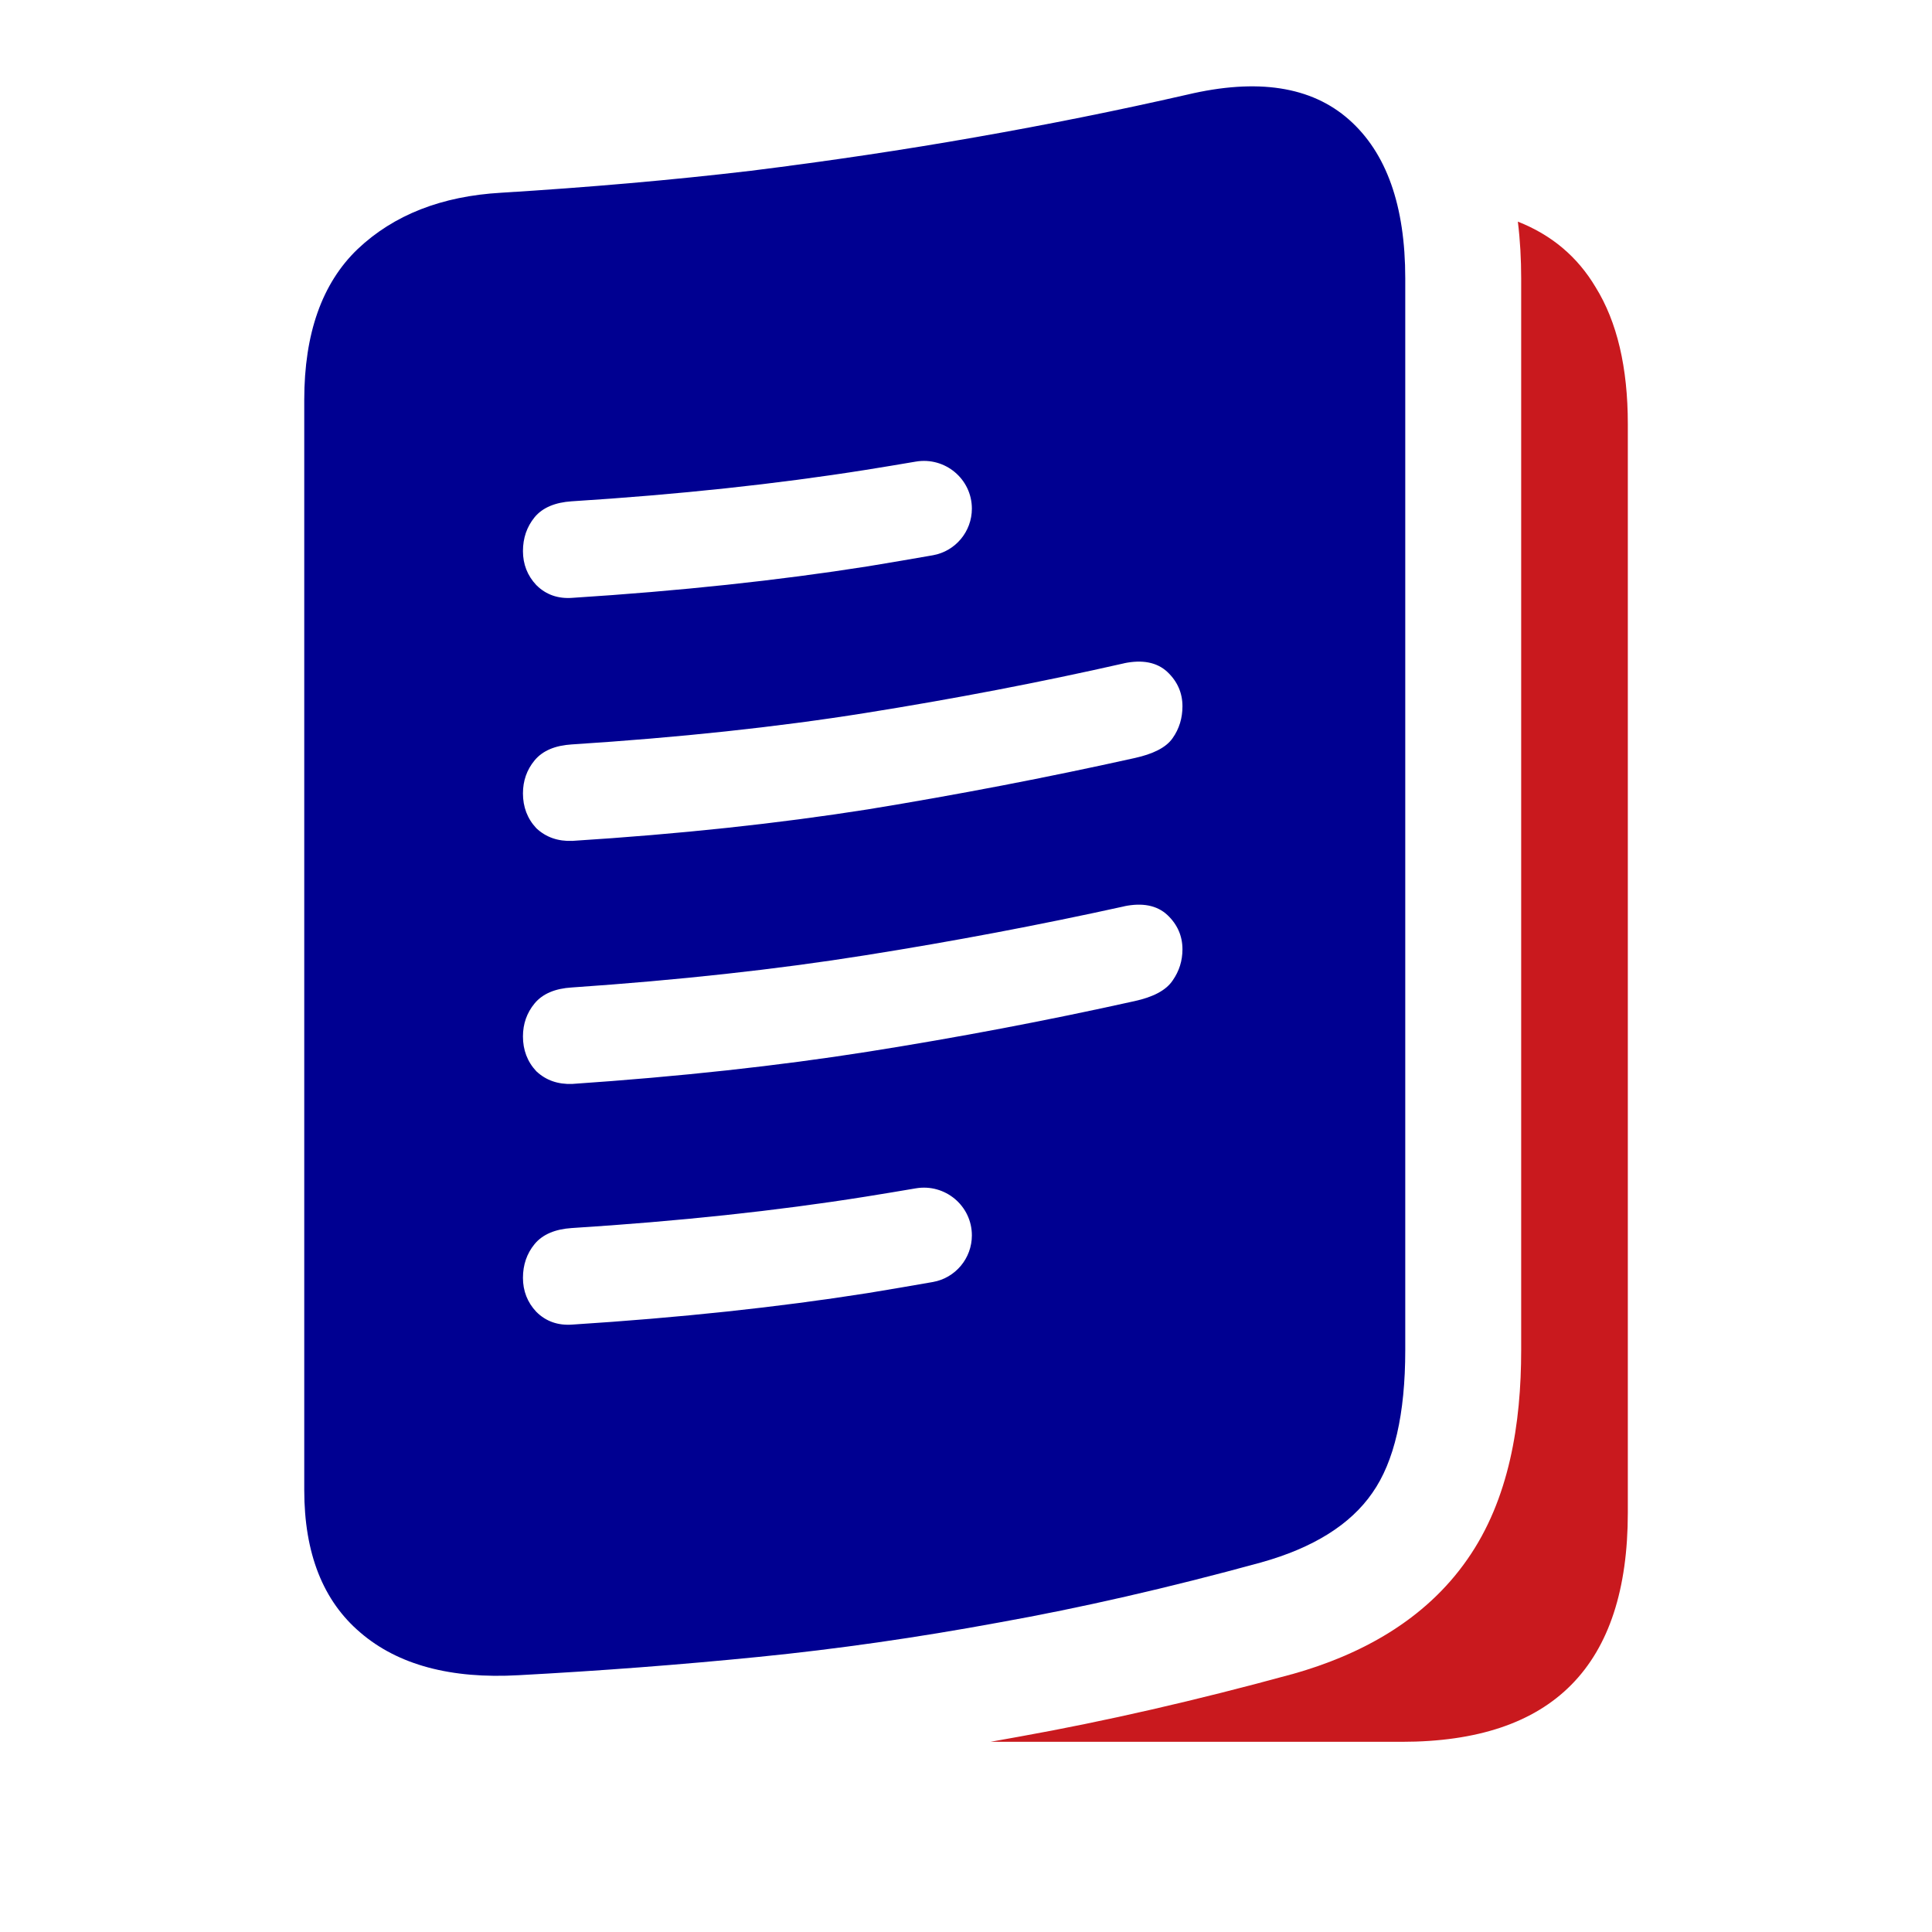
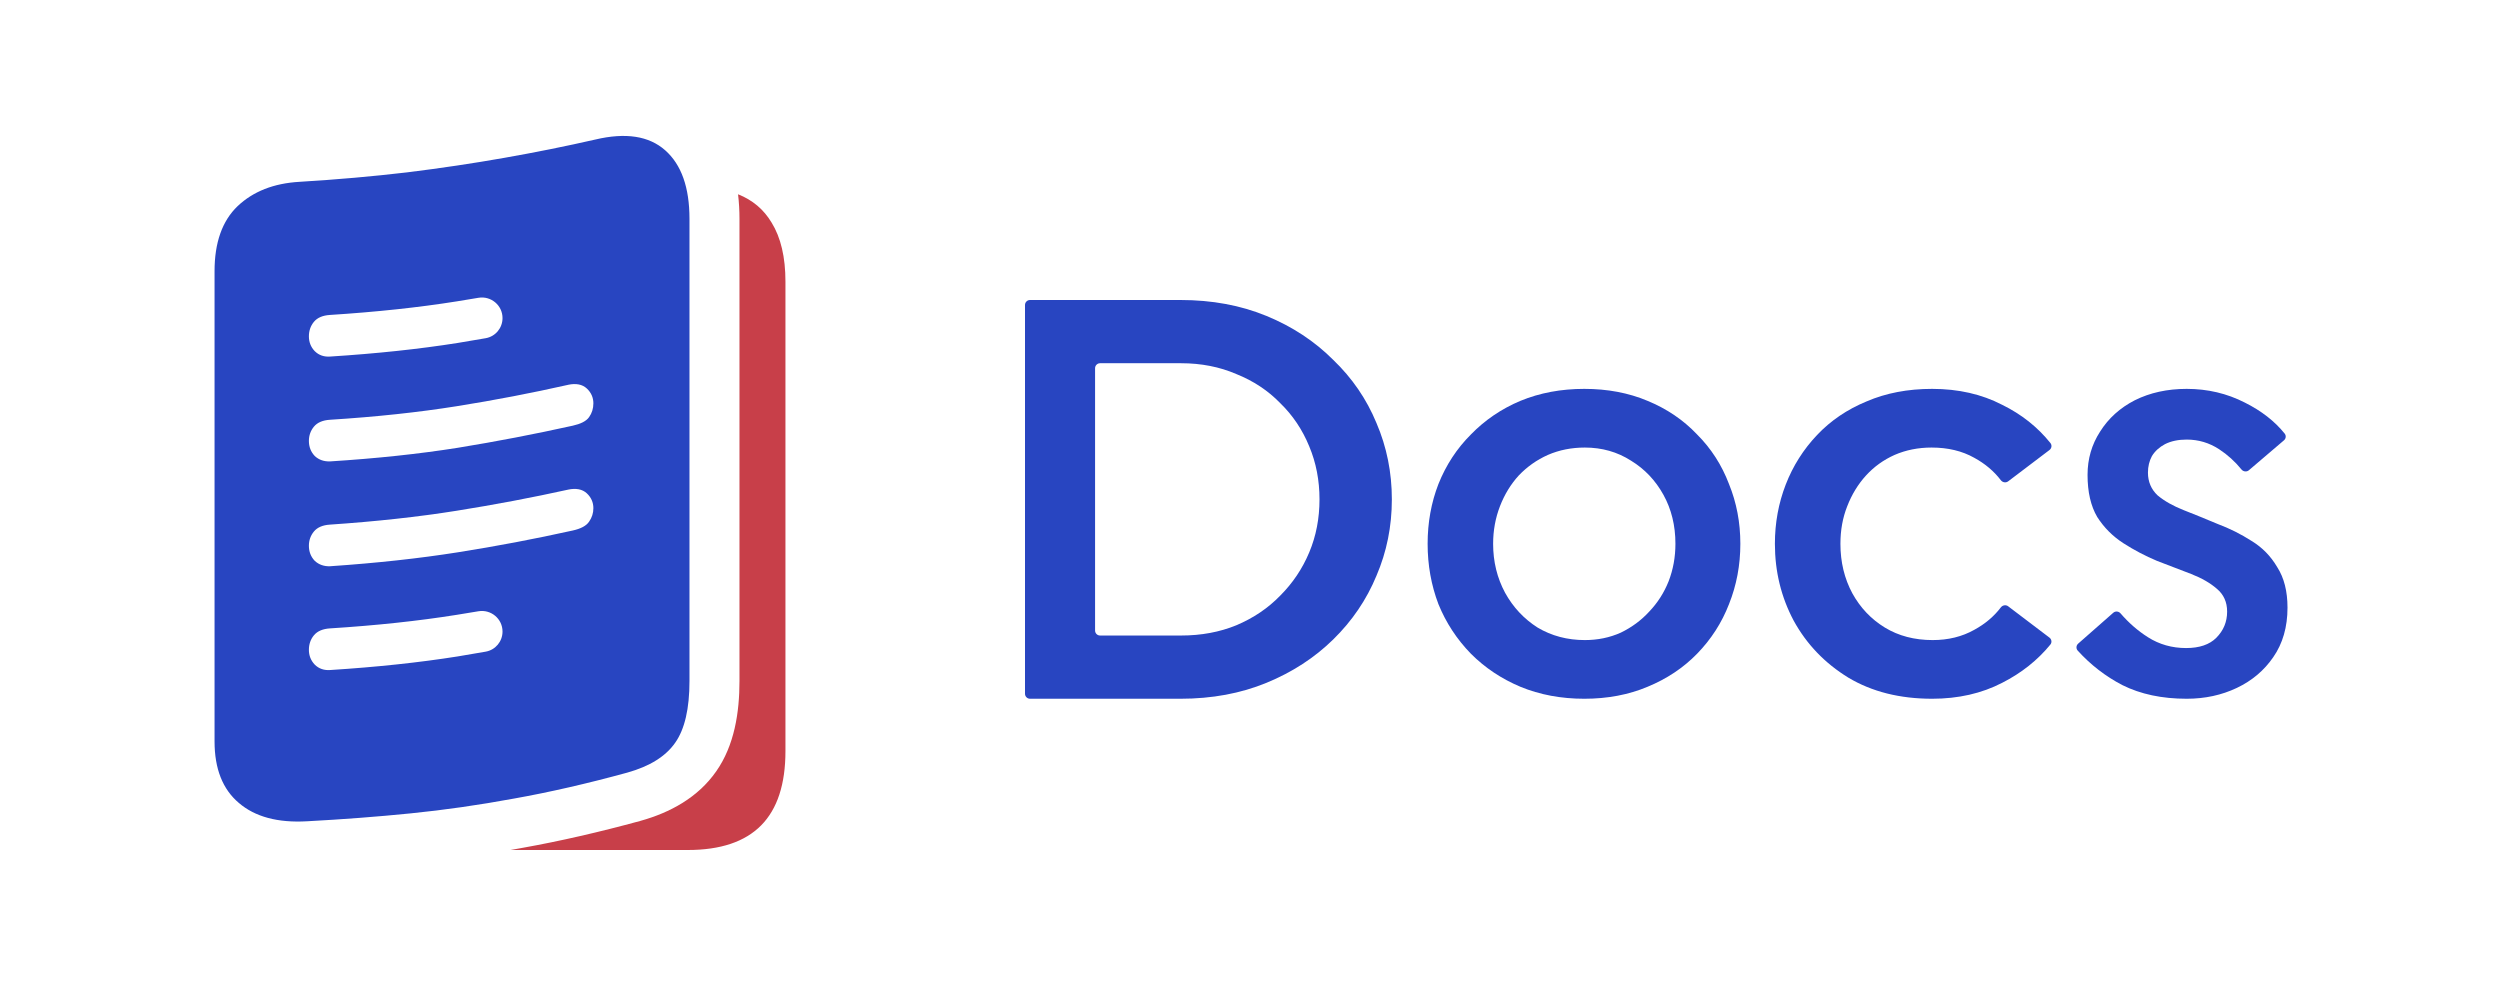
- <svg xmlns="http://www.w3.org/2000/svg" width="25" height="25" viewBox="0 0 25 25" fill="none">
-   <path d="M16.723 21.663C17.599 21.417 18.438 20.969 18.988 20.177C19.531 19.401 19.684 18.418 19.684 17.471V3.602C19.684 3.357 19.671 3.111 19.641 2.868C20.076 3.039 20.412 3.321 20.647 3.716C20.925 4.164 21.064 4.755 21.064 5.487V19.574C21.064 20.565 20.821 21.307 20.334 21.8C19.848 22.293 19.116 22.539 18.137 22.539H12.816C12.942 22.517 13.068 22.494 13.195 22.471C14.305 22.272 15.479 22.003 16.714 21.665L16.723 21.663Z" fill="#C9191E" />
-   <path fill-rule="evenodd" clip-rule="evenodd" d="M3.937 19.28V5.175C3.937 4.316 4.167 3.665 4.628 3.223C5.095 2.781 5.714 2.538 6.485 2.494C7.622 2.424 8.698 2.33 9.715 2.21C10.732 2.083 11.704 1.938 12.633 1.774C13.568 1.61 14.477 1.427 15.361 1.225C16.27 1.01 16.968 1.117 17.455 1.547C17.941 1.976 18.184 2.661 18.184 3.602V17.471C18.184 18.298 18.042 18.914 17.758 19.318C17.474 19.729 16.994 20.029 16.318 20.218C15.118 20.547 13.988 20.805 12.927 20.995C11.866 21.191 10.83 21.339 9.819 21.44C8.809 21.541 7.773 21.62 6.712 21.677C5.834 21.727 5.152 21.544 4.666 21.128C4.18 20.717 3.937 20.101 3.937 19.28ZM7.406 7.736C8.798 7.647 10.072 7.511 11.231 7.328C11.512 7.282 11.792 7.234 12.072 7.185C12.364 7.133 12.576 6.878 12.576 6.582C12.576 6.198 12.229 5.909 11.851 5.973C11.634 6.01 11.417 6.046 11.198 6.081C10.051 6.263 8.784 6.399 7.396 6.487C7.189 6.501 7.023 6.565 6.917 6.694C6.817 6.817 6.767 6.963 6.767 7.131C6.767 7.301 6.825 7.449 6.939 7.57L6.941 7.572C7.065 7.696 7.223 7.75 7.406 7.736ZM7.406 10.881C8.797 10.793 10.072 10.656 11.231 10.473C12.394 10.283 13.545 10.062 14.683 9.809C14.914 9.758 15.087 9.677 15.174 9.551C15.259 9.431 15.301 9.292 15.301 9.139C15.301 8.966 15.235 8.817 15.107 8.696C14.969 8.566 14.776 8.535 14.548 8.582L14.546 8.583C13.462 8.829 12.345 9.043 11.198 9.226C10.051 9.409 8.784 9.544 7.396 9.633C7.189 9.646 7.023 9.711 6.917 9.84C6.817 9.961 6.767 10.104 6.767 10.266C6.767 10.442 6.824 10.593 6.939 10.716L6.942 10.719C7.066 10.835 7.222 10.888 7.404 10.881L7.406 10.881ZM7.406 14.026C8.798 13.931 10.072 13.792 11.231 13.609C12.394 13.425 13.545 13.207 14.683 12.954C14.915 12.903 15.088 12.818 15.175 12.686C15.259 12.566 15.301 12.431 15.301 12.284C15.301 12.111 15.235 11.962 15.107 11.841C14.969 11.711 14.776 11.68 14.548 11.727L14.547 11.728C13.462 11.967 12.346 12.179 11.198 12.361C10.051 12.544 8.784 12.683 7.396 12.778C7.189 12.791 7.023 12.856 6.917 12.985C6.817 13.106 6.767 13.249 6.767 13.411C6.767 13.587 6.824 13.738 6.939 13.861L6.942 13.864C7.066 13.98 7.222 14.033 7.404 14.026L7.406 14.026ZM11.231 16.732C10.072 16.915 8.798 17.051 7.407 17.14C7.223 17.154 7.065 17.1 6.941 16.976L6.939 16.974C6.825 16.853 6.767 16.705 6.767 16.535C6.767 16.367 6.817 16.221 6.917 16.099C7.023 15.97 7.189 15.905 7.396 15.891C8.784 15.803 10.051 15.668 11.198 15.485C11.417 15.45 11.634 15.414 11.851 15.377C12.229 15.313 12.576 15.602 12.576 15.986C12.576 16.282 12.364 16.537 12.072 16.589C11.792 16.638 11.512 16.686 11.231 16.732Z" fill="#000091" />
+ <svg xmlns="http://www.w3.org/2000/svg" width="100" height="40" viewBox="0 0 100 40" fill="none">
+   <path d="M25.631 32.831C26.798 32.504 27.917 31.906 28.651 30.85C29.375 29.816 29.579 28.505 29.579 27.242V8.751C29.579 8.424 29.561 8.096 29.522 7.771C30.102 8 30.549 8.377 30.863 8.902C31.233 9.5 31.418 10.288 31.418 11.264V30.046C31.418 31.368 31.094 32.358 30.446 33.015C29.797 33.671 28.821 34 27.515 34H20.421C20.589 33.97 20.757 33.94 20.926 33.909C22.407 33.644 23.971 33.285 25.619 32.835L25.631 32.831Z" fill="#C83F49" />
+   <path fill-rule="evenodd" clip-rule="evenodd" d="M8.582 29.655V10.848C8.582 9.703 8.889 8.835 9.504 8.246C10.127 7.656 10.952 7.332 11.98 7.273C13.495 7.181 14.931 7.054 16.287 6.894C17.642 6.726 18.939 6.532 20.177 6.313C21.423 6.094 22.636 5.85 23.815 5.581C25.027 5.294 25.958 5.438 26.606 6.01C27.255 6.583 27.579 7.496 27.579 8.751V27.242C27.579 28.346 27.389 29.167 27.01 29.706C26.631 30.253 25.991 30.653 25.09 30.905C23.491 31.343 21.983 31.689 20.569 31.941C19.154 32.202 17.773 32.4 16.426 32.535C15.079 32.67 13.697 32.775 12.283 32.851C11.112 32.918 10.203 32.674 9.555 32.118C8.906 31.571 8.582 30.75 8.582 29.655ZM13.209 14.262C15.063 14.144 16.763 13.963 18.308 13.718C18.682 13.657 19.056 13.594 19.429 13.528C19.819 13.459 20.101 13.119 20.101 12.723C20.101 12.211 19.638 11.826 19.135 11.912C18.846 11.961 18.555 12.009 18.264 12.056C16.735 12.299 15.045 12.48 13.195 12.598C12.918 12.616 12.698 12.702 12.556 12.874C12.422 13.037 12.356 13.232 12.356 13.455C12.356 13.682 12.433 13.88 12.586 14.042L12.588 14.044C12.753 14.21 12.964 14.281 13.209 14.262ZM13.208 18.456C15.063 18.338 16.763 18.157 18.308 17.912C19.859 17.659 21.394 17.364 22.911 17.027C23.219 16.958 23.45 16.85 23.565 16.683C23.679 16.522 23.735 16.338 23.735 16.133C23.735 15.903 23.647 15.704 23.476 15.543C23.292 15.369 23.035 15.328 22.73 15.391L22.729 15.392C21.282 15.719 19.794 16.005 18.264 16.249C16.735 16.493 15.045 16.674 13.195 16.791C12.918 16.809 12.698 16.895 12.556 17.067C12.423 17.229 12.356 17.421 12.356 17.636C12.356 17.87 12.432 18.072 12.586 18.235L12.59 18.24C12.755 18.395 12.963 18.465 13.206 18.456L13.208 18.456ZM13.209 22.649C15.063 22.523 16.763 22.337 18.308 22.093C19.859 21.848 21.393 21.557 22.911 21.22C23.22 21.151 23.451 21.039 23.566 20.863C23.678 20.703 23.735 20.523 23.735 20.327C23.735 20.096 23.647 19.897 23.476 19.736C23.292 19.562 23.035 19.522 22.73 19.584L22.729 19.585C21.283 19.904 19.794 20.186 18.264 20.43C16.735 20.674 15.045 20.859 13.195 20.985C12.918 21.003 12.698 21.089 12.556 21.261C12.423 21.423 12.356 21.614 12.356 21.83C12.356 22.064 12.432 22.266 12.586 22.429L12.59 22.433C12.755 22.588 12.963 22.659 13.206 22.65L13.209 22.649ZM18.308 26.257C16.763 26.502 15.063 26.683 13.209 26.801C12.964 26.82 12.753 26.748 12.588 26.583L12.586 26.581C12.433 26.418 12.356 26.221 12.356 25.994C12.356 25.771 12.422 25.575 12.556 25.413C12.698 25.241 12.918 25.154 13.195 25.136C15.045 25.019 16.735 24.838 18.264 24.594C18.555 24.548 18.846 24.5 19.135 24.451C19.638 24.365 20.101 24.75 20.101 25.262C20.101 25.657 19.819 25.997 19.429 26.066C19.056 26.132 18.682 26.196 18.308 26.257Z" fill="#2845C1" />
+   <path d="M41.2 27.95C41.09 27.95 41 27.86 41 27.75V12.2C41 12.089 41.09 12 41.2 12H47.221C48.481 12 49.628 12.213 50.661 12.638C51.694 13.063 52.583 13.648 53.327 14.393C54.087 15.122 54.664 15.965 55.059 16.922C55.469 17.879 55.674 18.896 55.674 19.975C55.674 21.053 55.469 22.071 55.059 23.028C54.664 23.985 54.087 24.836 53.327 25.58C52.583 26.309 51.694 26.887 50.661 27.312C49.628 27.737 48.481 27.95 47.221 27.95H41.2ZM47.243 14.529H44.003C43.892 14.529 43.803 14.619 43.803 14.729V25.221C43.803 25.331 43.892 25.421 44.003 25.421H47.243C48.048 25.421 48.785 25.284 49.453 25.011C50.137 24.722 50.722 24.327 51.208 23.826C51.709 23.325 52.097 22.747 52.37 22.094C52.644 21.441 52.78 20.735 52.78 19.975C52.78 19.215 52.644 18.509 52.37 17.856C52.097 17.188 51.709 16.61 51.208 16.124C50.722 15.623 50.137 15.236 49.453 14.962C48.785 14.674 48.048 14.529 47.243 14.529Z" fill="#2845C1" />
+   <path d="M63.394 25.603C63.91 25.603 64.389 25.504 64.829 25.307C65.27 25.094 65.65 24.813 65.969 24.464C66.303 24.114 66.561 23.712 66.743 23.256C66.926 22.785 67.017 22.284 67.017 21.752C67.017 21.023 66.857 20.37 66.538 19.793C66.219 19.215 65.786 18.76 65.24 18.426C64.693 18.076 64.078 17.902 63.394 17.902C62.862 17.902 62.369 18 61.913 18.198C61.472 18.395 61.085 18.669 60.751 19.018C60.432 19.367 60.181 19.778 59.999 20.248C59.817 20.719 59.725 21.221 59.725 21.752C59.725 22.466 59.885 23.119 60.204 23.712C60.523 24.289 60.956 24.753 61.503 25.102C62.065 25.436 62.695 25.603 63.394 25.603ZM63.371 15.555C64.298 15.555 65.141 15.714 65.9 16.033C66.675 16.352 67.336 16.8 67.883 17.378C68.445 17.939 68.87 18.6 69.159 19.36C69.463 20.104 69.614 20.902 69.614 21.752C69.614 22.603 69.463 23.408 69.159 24.168C68.87 24.912 68.445 25.573 67.883 26.15C67.336 26.712 66.675 27.153 65.9 27.472C65.141 27.791 64.298 27.95 63.371 27.95C62.444 27.95 61.594 27.791 60.819 27.472C60.06 27.153 59.399 26.712 58.837 26.15C58.275 25.573 57.842 24.912 57.538 24.168C57.249 23.408 57.105 22.603 57.105 21.752C57.105 20.902 57.249 20.104 57.538 19.36C57.842 18.6 58.275 17.939 58.837 17.378C59.399 16.8 60.06 16.352 60.819 16.033C61.594 15.714 62.444 15.555 63.371 15.555Z" fill="#2845C1" />
+   <path d="M77.285 15.555C78.333 15.555 79.267 15.767 80.088 16.193C80.861 16.572 81.504 17.082 82.017 17.722C82.086 17.808 82.068 17.932 81.981 17.999L80.327 19.253C80.235 19.323 80.103 19.3 80.033 19.208C79.758 18.847 79.404 18.548 78.971 18.312C78.485 18.038 77.916 17.902 77.262 17.902C76.731 17.902 76.237 18 75.781 18.198C75.341 18.395 74.961 18.669 74.642 19.018C74.323 19.367 74.072 19.778 73.89 20.248C73.708 20.704 73.617 21.206 73.617 21.752C73.617 22.482 73.776 23.142 74.095 23.735C74.414 24.312 74.847 24.768 75.394 25.102C75.941 25.436 76.579 25.603 77.308 25.603C77.931 25.603 78.485 25.466 78.971 25.193C79.404 24.957 79.758 24.658 80.033 24.297C80.103 24.205 80.235 24.181 80.327 24.252L81.979 25.505C82.067 25.572 82.085 25.698 82.014 25.783C81.502 26.41 80.86 26.919 80.088 27.312C79.267 27.737 78.333 27.95 77.285 27.95C75.994 27.95 74.877 27.669 73.936 27.107C72.994 26.53 72.265 25.77 71.748 24.828C71.247 23.887 70.996 22.861 70.996 21.752C70.996 20.917 71.141 20.127 71.429 19.383C71.718 18.638 72.136 17.977 72.683 17.4C73.229 16.823 73.89 16.375 74.665 16.056C75.439 15.722 76.313 15.555 77.285 15.555Z" fill="#2845C1" />
+   <path d="M85.918 18.904C85.918 19.269 86.047 19.573 86.305 19.816C86.578 20.043 86.928 20.241 87.353 20.408C87.778 20.575 88.227 20.757 88.697 20.955C89.183 21.137 89.639 21.365 90.064 21.638C90.49 21.897 90.832 22.246 91.09 22.687C91.363 23.112 91.5 23.651 91.5 24.304C91.5 25.079 91.31 25.74 90.93 26.287C90.566 26.818 90.08 27.229 89.472 27.517C88.864 27.806 88.196 27.95 87.467 27.95C86.48 27.95 85.621 27.768 84.892 27.403C84.22 27.053 83.626 26.594 83.109 26.025C83.035 25.944 83.044 25.819 83.126 25.746L84.53 24.511C84.615 24.436 84.746 24.448 84.821 24.534C85.151 24.917 85.517 25.235 85.918 25.489C86.373 25.778 86.882 25.922 87.444 25.922C87.976 25.922 88.378 25.785 88.652 25.512C88.94 25.223 89.085 24.874 89.085 24.464C89.085 24.084 88.948 23.78 88.675 23.552C88.416 23.325 88.075 23.127 87.649 22.96C87.224 22.793 86.768 22.618 86.282 22.436C85.811 22.238 85.363 22.003 84.938 21.73C84.512 21.456 84.163 21.107 83.89 20.681C83.631 20.241 83.502 19.679 83.502 18.995C83.502 18.357 83.669 17.78 84.004 17.264C84.338 16.732 84.801 16.314 85.393 16.01C86.001 15.707 86.692 15.555 87.467 15.555C88.302 15.555 89.077 15.737 89.791 16.102C90.456 16.434 90.988 16.848 91.387 17.344C91.453 17.426 91.439 17.544 91.359 17.612L89.955 18.81C89.867 18.885 89.733 18.869 89.659 18.779C89.4 18.46 89.102 18.19 88.766 17.97C88.371 17.712 87.938 17.583 87.467 17.583C87.133 17.583 86.844 17.643 86.601 17.765C86.373 17.886 86.198 18.046 86.077 18.243C85.971 18.441 85.918 18.661 85.918 18.904Z" fill="#2845C1" />
</svg>
